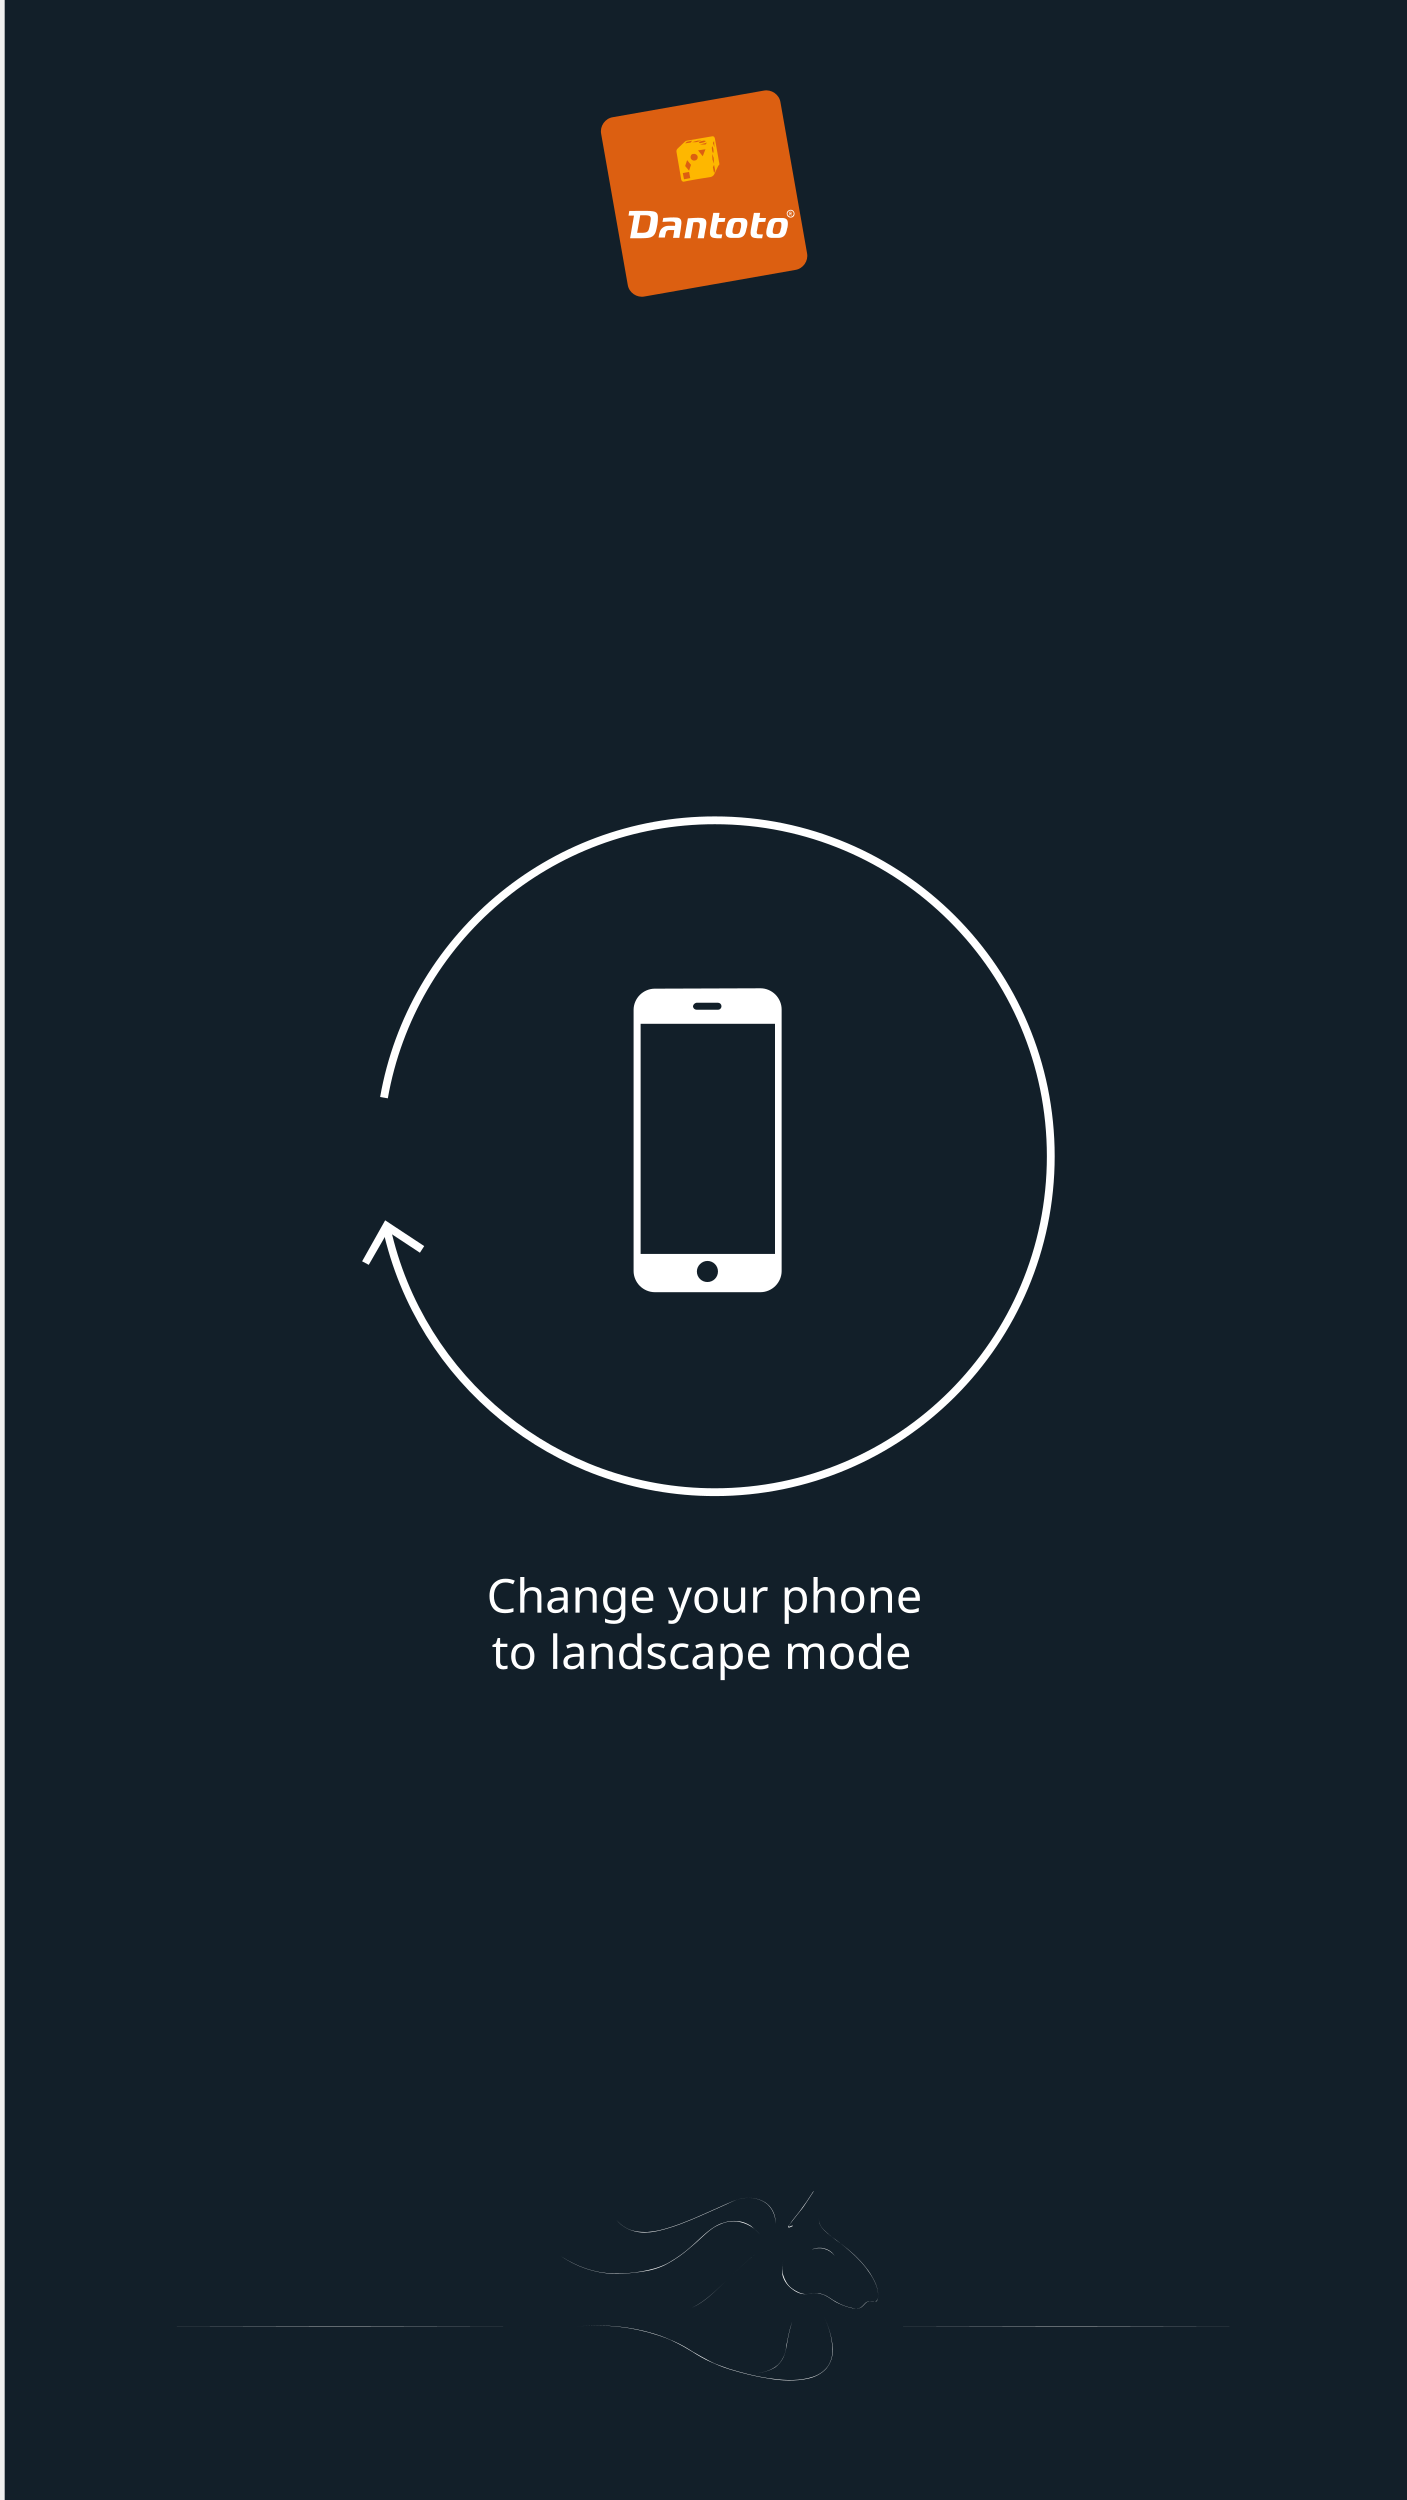
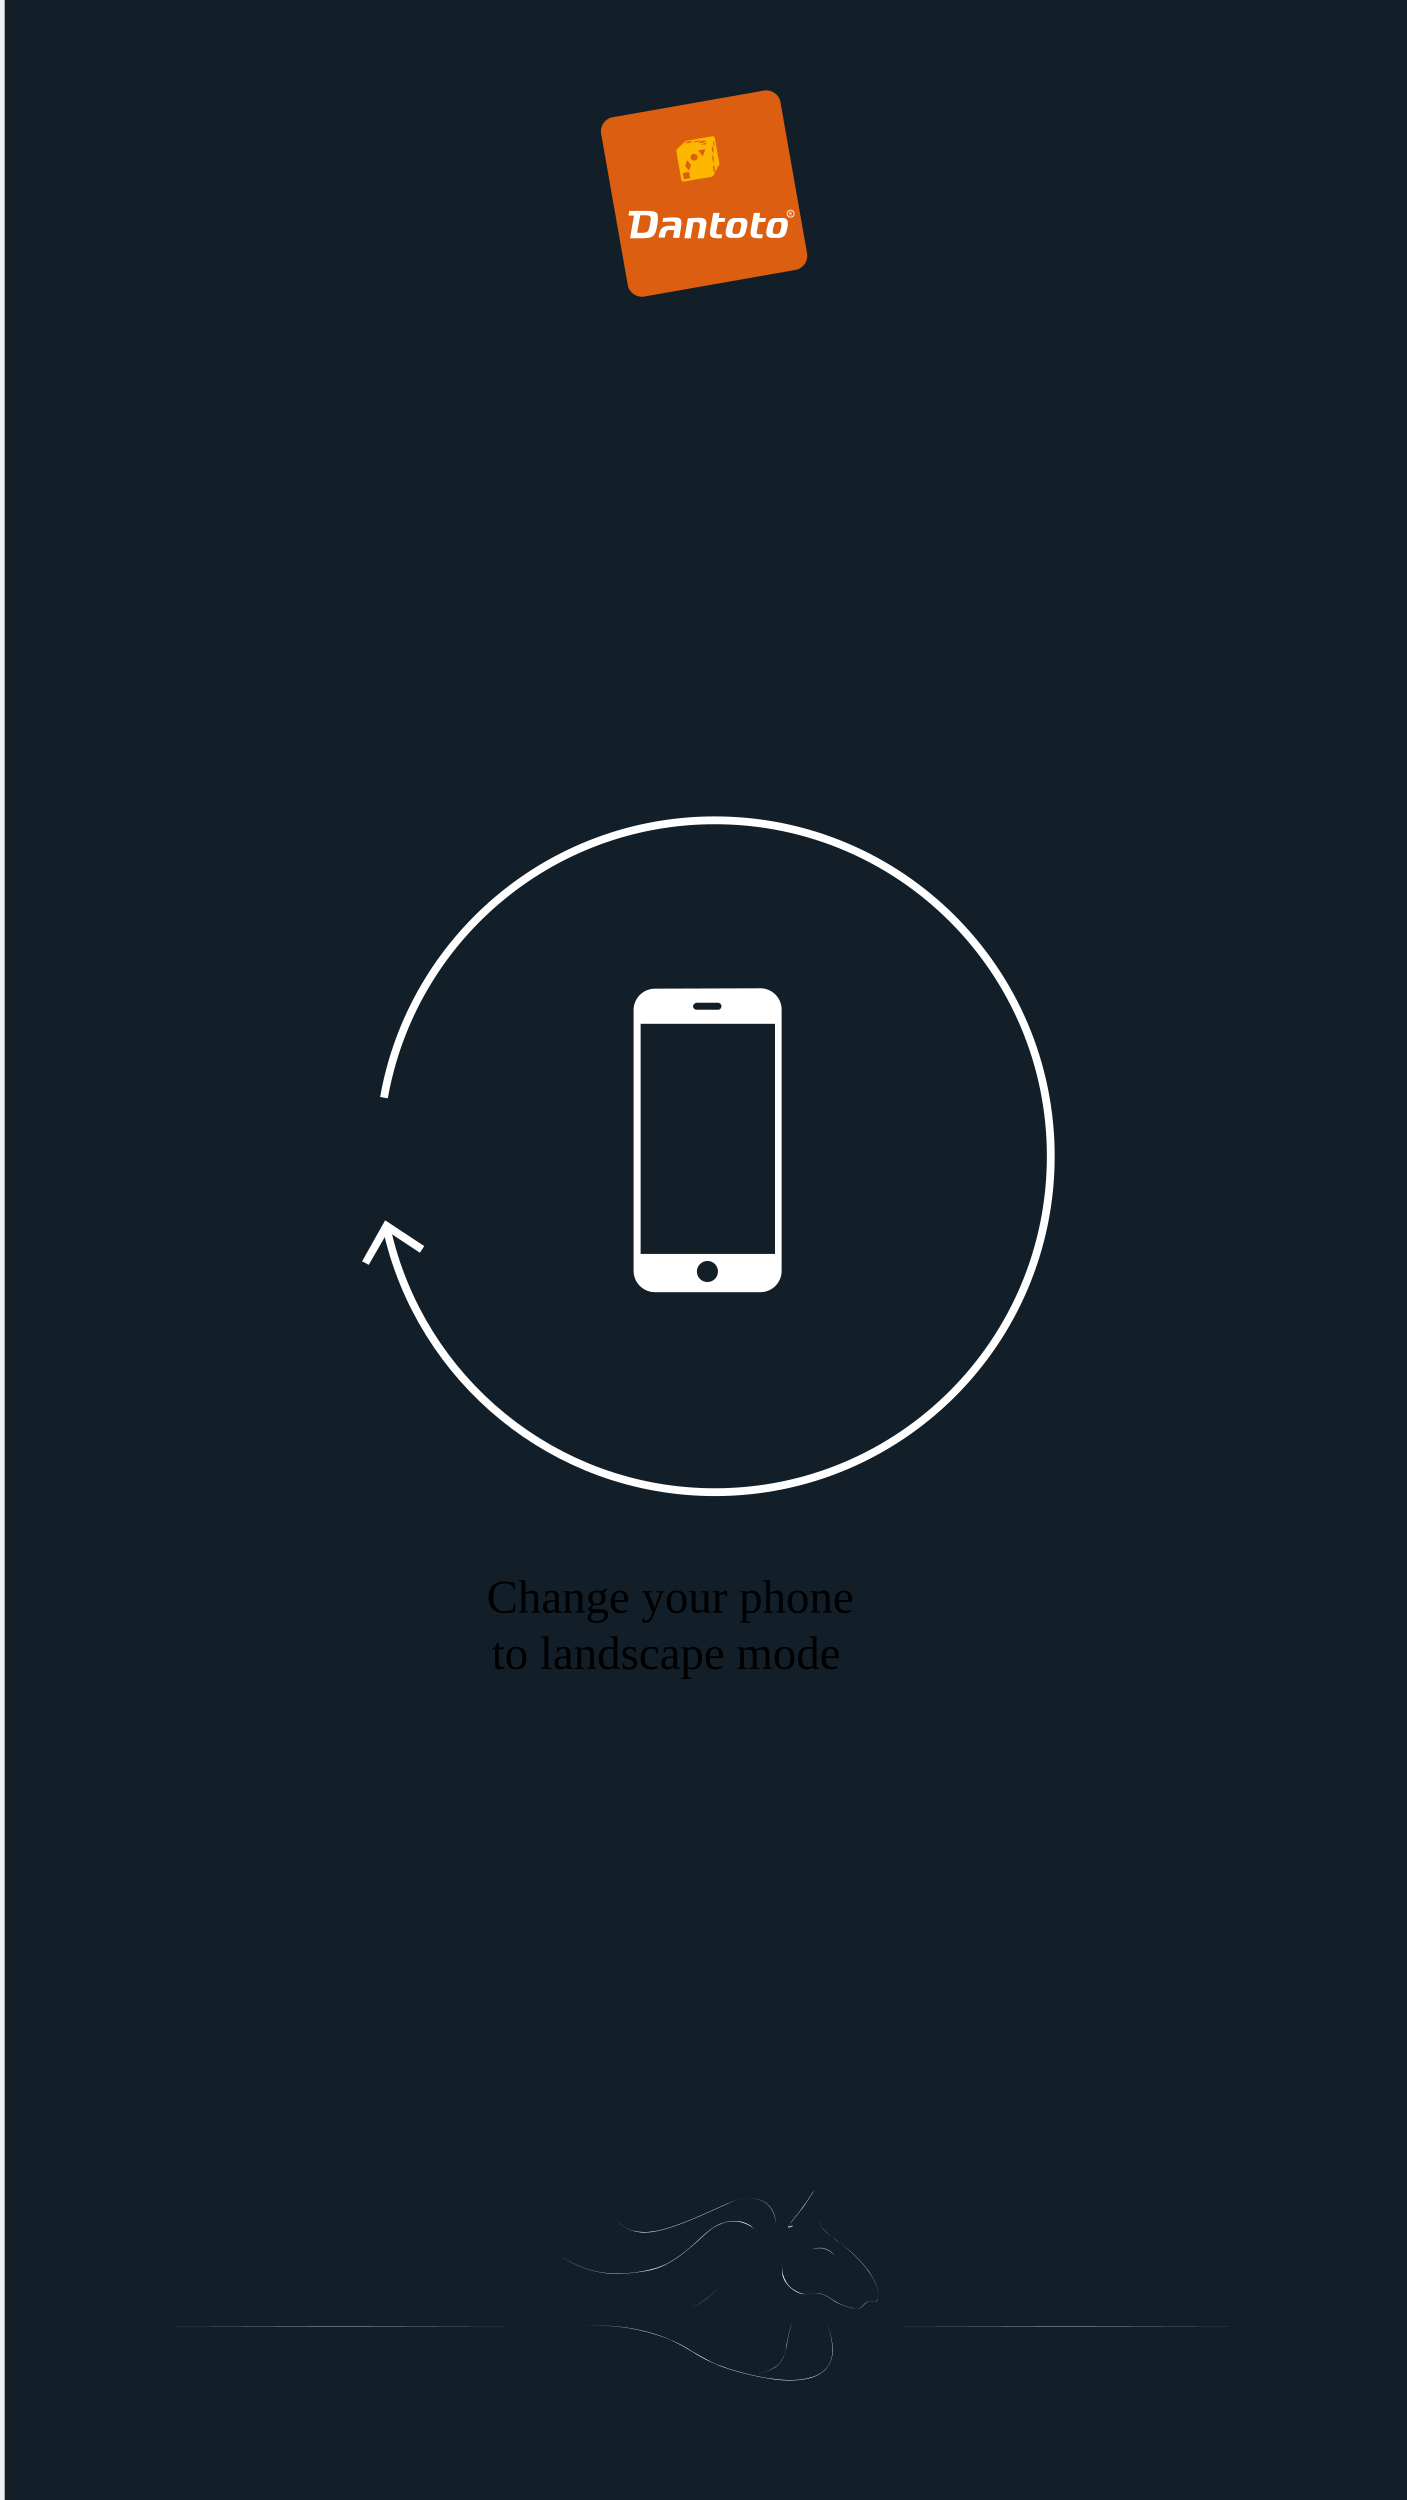
<svg xmlns="http://www.w3.org/2000/svg" version="1.1" id="Layer_1" x="0px" y="0px" viewBox="0 0 360 640" style="enable-background:new 0 0 360 640;" xml:space="preserve">
  <style type="text/css">
	.st0{fill:#121F29;}
	.stwhite{fill:#FFFFFF;}
	.st2{font-family:'Raleway-Light';}
	.st3{font-size:12px;}
	.st40{fill:#DC5F11;}
	.st5{fill:#FEB700;}
	.st6{fill:none;stroke:#FFFFFF;stroke-width:2;stroke-miterlimit:10;}
	.st7{fill:none;}
</style>
  <g id="background">
    <rect x="1.2" y="0" class="st0" width="360" height="640" />
  </g>
  <g id="portraittext">
-     <text transform="matrix(1 0 0 1 124.5747 412.8398)" class="stwhite st2 st3">Change your phone</text>
-     <text transform="matrix(1 0 0 1 125.8747 427.2398)" class="stwhite st2 st3">to landscape mode</text>
+     <text transform="matrix(1 0 0 1 124.5747 412.8398)">Change your phone</text>
+     <text transform="matrix(1 0 0 1 125.8747 427.2398)">to landscape mode</text>
  </g>
  <g id="logo">
    <g>
      <path class="st40" d="M206.6,64.8c0.4,2-1,4-3,4.3L165,75.9c-2,0.4-4-1-4.3-3l-6.8-38.6c-0.4-2,1-4,3-4.3l38.6-6.8c2-0.4,4,1,4.3,3    L206.6,64.8z" />
      <g>
        <path class="stwhite" d="M174.3,58.4c-0.3,1.9-0.4,2.5-0.4,2.5h-1.6l0.2-1.2l0,0l0.1-0.8c-0.1,0-0.8,0-0.9,0c-0.1,0-0.4,0-0.5,0     c-0.4,0-0.6,0.3-0.7,0.5c-0.1,0.5-0.2,0.7-0.3,1.4h-1.6c0.1-0.8,0.2-1.1,0.3-1.4c0.2-0.8,1-1.6,2.3-1.6c0.5,0,0.6,0,1.6,0     c0.2-1.2,0-1.2-3.2-1l0.2-1c1.1-0.1,2.5-0.2,3.6-0.1C174.5,55.9,174.6,56.6,174.3,58.4z M168.4,56.5c0,0.4-0.2,1.5-0.3,1.9     c-0.2,0.9-0.4,2.3-2.2,2.5c-0.9,0.1-1.4,0.1-4.6,0.1c0,0,0.8-4.7,1-5.8c0,0-0.6,0-1.4,0l0.2-1.2c3.7,0,5-0.1,6.1,0.1     C168.7,54.3,168.4,55.6,168.4,56.5z M163.9,55.1l-0.8,4.5c1.9,0,2.7,0.1,3-0.9c0.3-0.9,0.4-2.1,0.5-2.6     C166.7,55,165.8,55.1,163.9,55.1z M176.1,55.9c0,0-0.9,5-0.9,5.1h1.6c0,0,0.7-4.1,0.7-4.1c1.5-0.1,1.8-0.1,1.6,1.4     c0,0-0.5,2.7-0.5,2.7h1.6c0,0,0.4-2.5,0.5-2.7C181.2,55.5,180.4,55.6,176.1,55.9z M191.2,58.2l-0.1,0.3c-0.3,1.8-0.9,2.3-2.1,2.4     c-0.3,0-0.6,0-0.8,0l0,0l0,0l0,0c0,0-0.3,0-0.3,0c-0.2,0-0.5,0-0.8,0c-1.1-0.1-1.6-0.6-1.2-2.4l0.1-0.3c0.3-1.8,0.9-2.3,2.1-2.4     c0.3,0,0.6,0,0.8,0c0,0,0.3,0,0.3,0l0,0h0l0,0c0.2,0,0.5,0,0.8,0C191.1,55.9,191.6,56.4,191.2,58.2z M189.1,56.8L189.1,56.8h-0.3     c-0.7,0-0.9,0.3-1.1,1.4l0,0l-0.1,0.3l0,0c-0.2,1.1-0.1,1.4,0.6,1.4c0,0,0.3,0,0.3,0l0,0c0.7,0,0.9-0.3,1.1-1.4l0,0l0.1-0.3l0,0     C189.8,57.1,189.7,56.8,189.1,56.8z M201.6,58.2l-0.1,0.3c-0.3,1.8-0.9,2.3-2.1,2.4c-0.3,0-0.6,0-0.8,0l0,0l0,0l0,0     c0,0-0.3,0-0.3,0c-0.2,0-0.5,0-0.8,0c-1.1-0.1-1.6-0.6-1.2-2.4l0.1-0.3c0.3-1.8,0.9-2.3,2.1-2.4c0.3,0,0.6,0,0.8,0     c0,0,0.3,0,0.3,0l0,0h0l0,0c0.2,0,0.5,0,0.8,0C201.5,55.9,201.9,56.4,201.6,58.2z M199.4,56.8L199.4,56.8h-0.3     c-0.7,0-0.9,0.3-1.1,1.4l0,0l-0.1,0.3l0,0c-0.2,1.1-0.1,1.4,0.6,1.4c0,0,0.3,0,0.3,0l0,0c0.7,0,0.9-0.3,1.1-1.4l0,0l0.1-0.3l0,0     C200.1,57.1,200.1,56.8,199.4,56.8z M185.5,56.8l0.2-1c0,0-1.5,0-1.7,0l0.2-1.3h-1.6l-0.8,4.4c-0.3,2,0.6,2,1.8,2.1h1.1l0.2-1     h-0.8c-0.2,0-0.6,0-0.7-0.2c-0.1-0.2-0.1-0.6,0-0.8c0,0,0.3-1.8,0.4-2.1C183.9,56.8,185.5,56.8,185.5,56.8z M195.9,56.8l0.2-1     c0,0-1.5,0-1.7,0l0.2-1.3h-1.6l-0.8,4.4c-0.3,2,0.6,2,1.8,2.1h1.1l0.2-1h-0.8c-0.2,0-0.6,0-0.7-0.2c-0.1-0.2-0.1-0.6,0-0.8     c0,0,0.3-1.8,0.4-2.1C194.3,56.8,195.9,56.8,195.9,56.8z" />
        <g>
          <g>
            <path class="stwhite" d="M202.6,55.1l-0.2-0.3h-0.1v0.3h-0.2v-0.9h0.3c0.2,0,0.3,0.1,0.3,0.3c0,0.1-0.1,0.2-0.2,0.3v0l0.3,0.4       H202.6z M202.4,54.3h-0.1v0.3h0.1c0.1,0,0.2,0,0.2-0.2C202.6,54.3,202.5,54.3,202.4,54.3z" />
          </g>
          <g>
            <path class="stwhite" d="M201.4,54.7c0,0.5,0.4,1,1,1s1-0.4,1-1c0-0.5-0.4-1-1-1C201.9,53.7,201.4,54.1,201.4,54.7z M201.6,54.7       c0-0.4,0.4-0.8,0.8-0.8s0.8,0.4,0.8,0.8s-0.4,0.8-0.8,0.8C202,55.4,201.6,55.1,201.6,54.7z" />
          </g>
        </g>
      </g>
      <g>
        <path class="st5" d="M184.1,41.6l-1.1-6.2c-0.1-0.4-0.4-0.6-0.7-0.5l-6.4,1.1c-0.2,0-0.3,0.1-0.5,0.2c0,0-1.6,1.5-1.9,1.8     s-0.4,0.6-0.3,1l1.2,7c0.1,0.4,0.5,0.6,0.7,0.5s6.6-1.2,6.9-1.2c0.3-0.1,0.7-0.3,0.9-0.8l1-2.1C184.2,42.2,184.2,42.1,184.1,41.6     z M180.6,36.2c-0.2,0.2-0.7,0.3-1.1,0.4s-0.7,0-0.5-0.2s0.7-0.3,1.1-0.4C180.6,36,180.8,36.1,180.6,36.2z M179.6,36l-1.4,0.4h-1     l1.4-0.4H179.6z M175.8,36.3l1.4-0.3l-0.4,0.5l-1.4,0.2L175.8,36.3z M175.1,45.9l-0.3-1.6l1.6-0.3l0.3,1.6L175.1,45.9z      M176.4,43.7l-1-1.2l0.5-1.5l1,1.2L176.4,43.7z M177.9,41.1c-0.5,0.1-1-0.2-1.1-0.7c-0.1-0.5,0.2-1,0.7-1c0.5-0.1,1,0.2,1.1,0.7     C178.7,40.6,178.4,41,177.9,41.1z M179.9,40l-1.2-1.5l1.9-0.3L179.9,40z M180.6,37l-1.4,0l1.8-0.5L180.6,37z M182.8,36.1l0.1,1.6     l-0.4-1.1L182.8,36.1z M182.3,37.5c0.1-0.1,0.2,0.1,0.3,0.5c0.1,0.5,0.1,0.9,0,1.1c-0.1,0.1-0.2-0.1-0.3-0.5     C182.2,38.1,182.2,37.7,182.3,37.5z M182.3,39.4l0.4,1l0.1,1.5l-0.4-1L182.3,39.4z M182.8,44.3l-0.3-1.5l0.3-0.6l0.3,1.5     L182.8,44.3z" />
      </g>
    </g>
  </g>
  <g id="phone">
    <g>
      <path class="stwhite" d="M167.6,253.1c-1.4,0-2.8,0.6-3.8,1.6c-1,1-1.6,2.4-1.6,3.8v66.9c0,1.4,0.6,2.8,1.6,3.8c1,1,2.4,1.6,3.8,1.6    h27.1c1.4,0,2.8-0.6,3.8-1.6c1-1,1.6-2.4,1.6-3.8v-67c0-1.4-0.6-2.8-1.6-3.8c-1-1-2.4-1.6-3.8-1.6L167.6,253.1L167.6,253.1z     M178.3,256.7C178.3,256.7,178.3,256.7,178.3,256.7c0.1,0,0.1,0,0.1,0h5.4c0.5,0,0.9,0.4,0.9,0.9s-0.4,0.9-0.9,0.9c0,0,0,0,0,0    h-5.4c-0.5,0-0.9-0.3-1-0.8C177.4,257.2,177.8,256.8,178.3,256.7L178.3,256.7z M164,262.1h34.4V321H164V262.1z M181.1,322.8    c1.5,0,2.7,1.2,2.7,2.7c0,1.5-1.2,2.7-2.7,2.7s-2.7-1.2-2.7-2.7C178.4,324,179.7,322.8,181.1,322.8z" />
    </g>
  </g>
  <g id="arrows">
    <g>
      <g>
        <path class="st6" d="M98.3,281c7.1-40.4,42.3-71,84.7-71c47.5,0,86,38.5,86,86s-38.5,86-86,86c-41.1,0-75.5-28.9-84-67.5" />
        <g>
          <polygon class="stwhite" points="108.6,319 107.5,320.7 99.3,315.3 94.4,323.8 92.7,322.9 98.6,312.4     " />
        </g>
      </g>
    </g>
  </g>
  <g id="horseportrait">
    <g>
      <g>
        <g>
          <path class="stwhite" d="M200.7,578.3c-0.5,1.3-0.6,2.8-0.2,4.1c0.4,1.3,1.1,2.6,2.2,3.4c1.1,0.8,2.4,1.5,3.8,1.5      c0.7-0.1,1.4-0.3,2-0.3c0.7,0,1.4,0.1,2,0.3c1.4,0.4,2.4,1.4,3.6,2c1.2,0.7,2.5,1.2,3.9,1.5c0.7,0.2,1.4,0.3,2,0.1      c0.7-0.2,1.1-0.8,1.6-1.3c0.5-0.5,1.3-0.6,2-0.4c0.3,0.1,0.7,0.1,0.9-0.2c0.2-0.3,0.3-0.6,0.3-0.9c0.1-1.4-0.3-2.8-0.9-4      c-0.6-1.3-1.4-2.4-2.2-3.5c-1.7-2.2-3.8-4.1-5.9-5.8c-1.1-0.9-2.2-1.7-3.3-2.5c-1.1-0.9-2.2-1.8-2.7-3.1      c-0.2-0.7-0.2-1.4-0.2-2.1c0-0.7-0.1-1.4-0.2-2.1c-0.2-1.4-0.6-2.7-1.2-4h0.1l-1.7,2.6c-0.6,0.9-1.1,1.7-1.8,2.5l-1.9,2.4      c-0.3,0.4-0.6,0.8-0.9,1.2c0,0.1-0.1,0.2-0.1,0.3s0.2,0,0.3,0c0.2-0.1,0.5-0.2,0.7-0.3l0,0.1c-3.1,2.1-6,4.3-8.9,6.7      s-5.6,4.9-8.2,7.5c-2.7,2.5-5.3,5.3-8.7,6.8c-3.4,1.5-7.3,1.7-10.9,0.8c3.6,0.9,7.5,0.7,10.9-0.8c3.4-1.6,6-4.3,8.7-6.8      c2.6-2.6,5.4-5.2,8.2-7.5c2.9-2.4,5.8-4.6,8.9-6.7l0,0.1c-0.2,0.1-0.5,0.2-0.7,0.3c-0.1,0-0.3,0.1-0.4,0c-0.1-0.2,0-0.3,0.1-0.4      c0.3-0.4,0.6-0.8,0.9-1.3l1.9-2.4c0.6-0.8,1.2-1.7,1.8-2.5l1.7-2.6l0-0.1l0,0.1c0.6,1.3,1,2.6,1.2,4c0.1,0.7,0.2,1.4,0.2,2.1      c0,0.7,0,1.4,0.2,2c0.4,1.3,1.6,2.2,2.6,3.1c1.1,0.9,2.2,1.7,3.3,2.5c2.2,1.7,4.3,3.6,6,5.8c0.9,1.1,1.6,2.3,2.2,3.5      s1,2.6,0.9,4c0,0.3-0.1,0.7-0.4,1c-0.2,0.3-0.6,0.3-1,0.2c-0.7-0.2-1.4-0.1-1.9,0.4c-0.5,0.5-0.9,1.1-1.6,1.3      c-0.7,0.2-1.4,0.1-2.1-0.1c-1.3-0.3-2.6-0.8-3.9-1.5c-1.2-0.7-2.3-1.7-3.6-2c-0.7-0.2-1.4-0.3-2-0.3c-0.7,0-1.4,0.3-2,0.3      c-1.4,0.1-2.7-0.6-3.8-1.5c-1.1-0.9-1.9-2.1-2.2-3.4C200.1,581.1,200.2,579.6,200.7,578.3z" />
        </g>
        <g>
          <path class="stwhite" d="M194.7,572.3c-0.6-1-1.6-1.8-2.6-2.4c-1-0.6-2.2-1-3.4-1.2c-1.2-0.1-2.4,0-3.5,0.4      c-1.1,0.4-2.2,0.9-3.1,1.6c-1.9,1.4-3.5,3.2-5.4,4.7c-1.8,1.6-3.8,3-5.8,4.1c-2.1,1.2-4.5,1.8-6.8,2.1c-2.4,0.3-4.7,0.6-7.1,0.5      c-4.8-0.2-9.4-1.8-13.4-4.5c4,2.6,8.6,4.3,13.4,4.4c2.4,0.1,4.8-0.1,7.1-0.5c2.3-0.4,4.7-1,6.8-2.1c2.1-1.2,4-2.5,5.8-4.1      c1.8-1.5,3.4-3.3,5.4-4.7c1-0.7,2-1.3,3.2-1.6c1.1-0.4,2.3-0.5,3.5-0.4c1.2,0.1,2.3,0.5,3.4,1.2      C193.1,570.6,194.1,571.3,194.7,572.3z" />
        </g>
        <g>
          <path class="stwhite" d="M213.7,577.5c-0.7-0.9-1.6-1.5-2.7-1.8c-1-0.3-2.2-0.2-3.2,0.2c1-0.5,2.2-0.6,3.2-0.3      C212.2,575.9,213.1,576.6,213.7,577.5z" />
        </g>
        <g>
          <path class="stwhite" d="M205.2,588.4c-0.9,1.9-1.7,3.9-2.4,5.9c-0.6,2-1.1,4.1-1.4,6.2c-0.2,1-0.4,2.1-0.9,3.1      c-0.5,1-1.2,1.8-2,2.4c-1.8,1.2-4,1.4-6,1.9c2-0.5,4.2-0.7,6-2c0.9-0.6,1.5-1.4,2-2.4c0.5-0.9,0.7-2,0.8-3      c0.4-2.1,0.8-4.2,1.5-6.2C203.5,592.3,204.3,590.3,205.2,588.4z" />
        </g>
        <g>
          <path class="stwhite" d="M198.5,569.3c0.1-2-0.8-4-2.3-5.2c-1.6-1.2-3.6-1.6-5.6-1.4c-2,0.2-3.7,1.2-5.5,2l-5.4,2.4      c-3.6,1.6-7.3,3.1-11.1,4c-1,0.2-1.9,0.4-2.9,0.4c-1,0.1-2,0-2.9-0.2c-1.9-0.4-3.7-1.4-5-3c1.3,1.5,3,2.6,5,2.9      c1,0.2,2,0.2,2.9,0.2c1-0.1,2-0.2,2.9-0.4c3.8-0.9,7.5-2.4,11.1-4l5.4-2.4c1.8-0.8,3.6-1.7,5.6-1.9c2-0.2,4,0.2,5.6,1.4      C197.8,565.3,198.7,567.3,198.5,569.3z" />
        </g>
        <g>
          <path class="st7" d="M210.5,577.3" />
        </g>
        <g>
          <path class="stwhite" d="M210.3,591.6c1.5,3.1,2.8,6.4,2.9,9.9c0,0.9-0.1,1.7-0.4,2.6c-0.3,0.8-0.7,1.6-1.3,2.3      c-1.2,1.3-2.8,2.1-4.5,2.5c-1.7,0.4-3.4,0.5-5.1,0.5c-1.7,0-3.5-0.2-5.2-0.5c-3.4-0.5-6.8-1.4-10.1-2.4      c-1.6-0.5-3.3-1.2-4.8-1.9c-1.6-0.7-3.1-1.6-4.5-2.5c-1.5-0.9-3-1.8-4.5-2.5c-1.5-0.8-3.2-1.4-4.8-1.9      c-6.6-2.1-13.6-2.8-20.5-2.1c6.9-0.7,13.9-0.1,20.5,2c1.6,0.5,3.3,1.2,4.8,1.9c1.6,0.7,3.1,1.6,4.5,2.5c1.5,0.9,3,1.7,4.5,2.5      s3.2,1.3,4.8,1.9c3.3,1,6.6,1.9,10,2.4c3.4,0.5,6.9,0.8,10.3,0c1.7-0.4,3.3-1.1,4.5-2.4c0.6-0.6,1-1.4,1.3-2.2      c0.3-0.8,0.4-1.7,0.4-2.5C213.1,598,211.8,594.7,210.3,591.6z" />
        </g>
      </g>
      <g>
        <polygon class="stwhite" points="136.6,595.5 87,595.6 37.5,595.5 87,595.5    " />
      </g>
      <g>
        <polygon class="stwhite" points="322.5,595.5 273,595.6 223.4,595.5 273,595.5    " />
      </g>
    </g>
  </g>
</svg>
